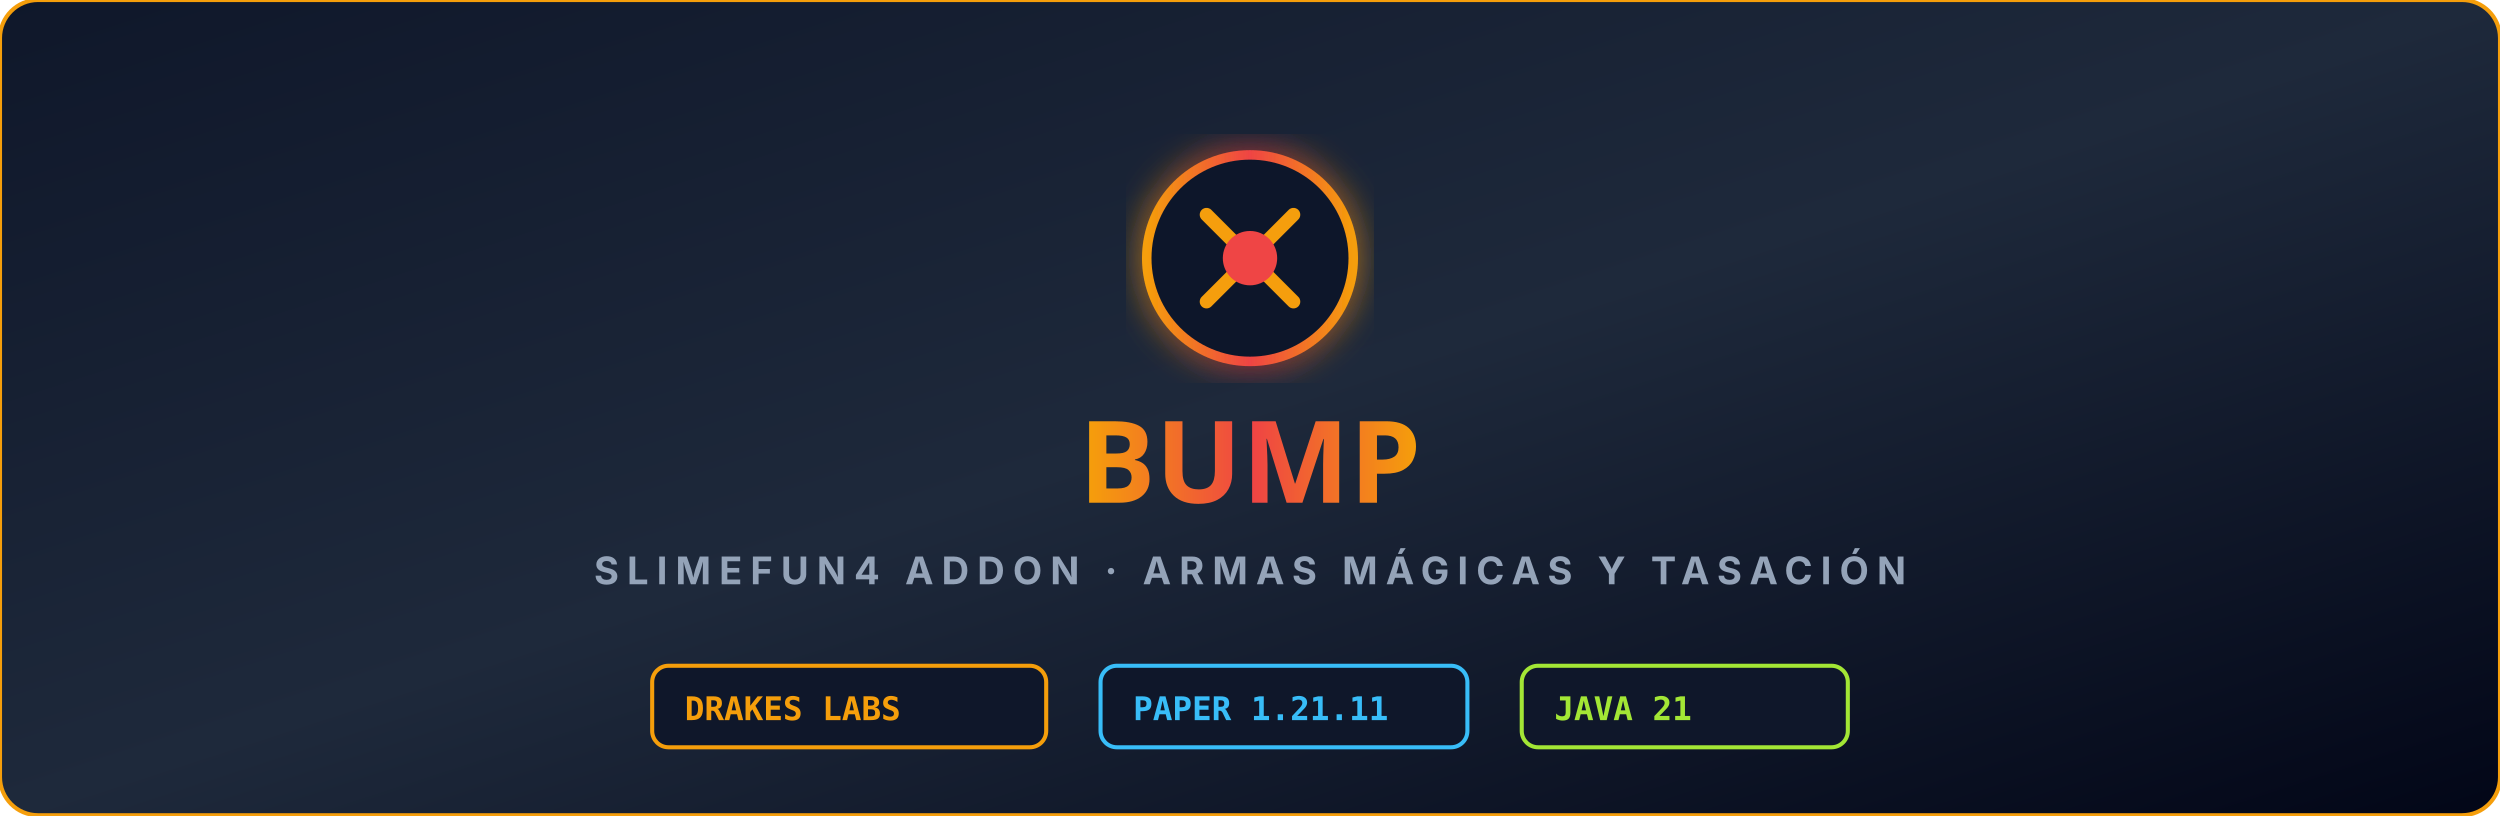
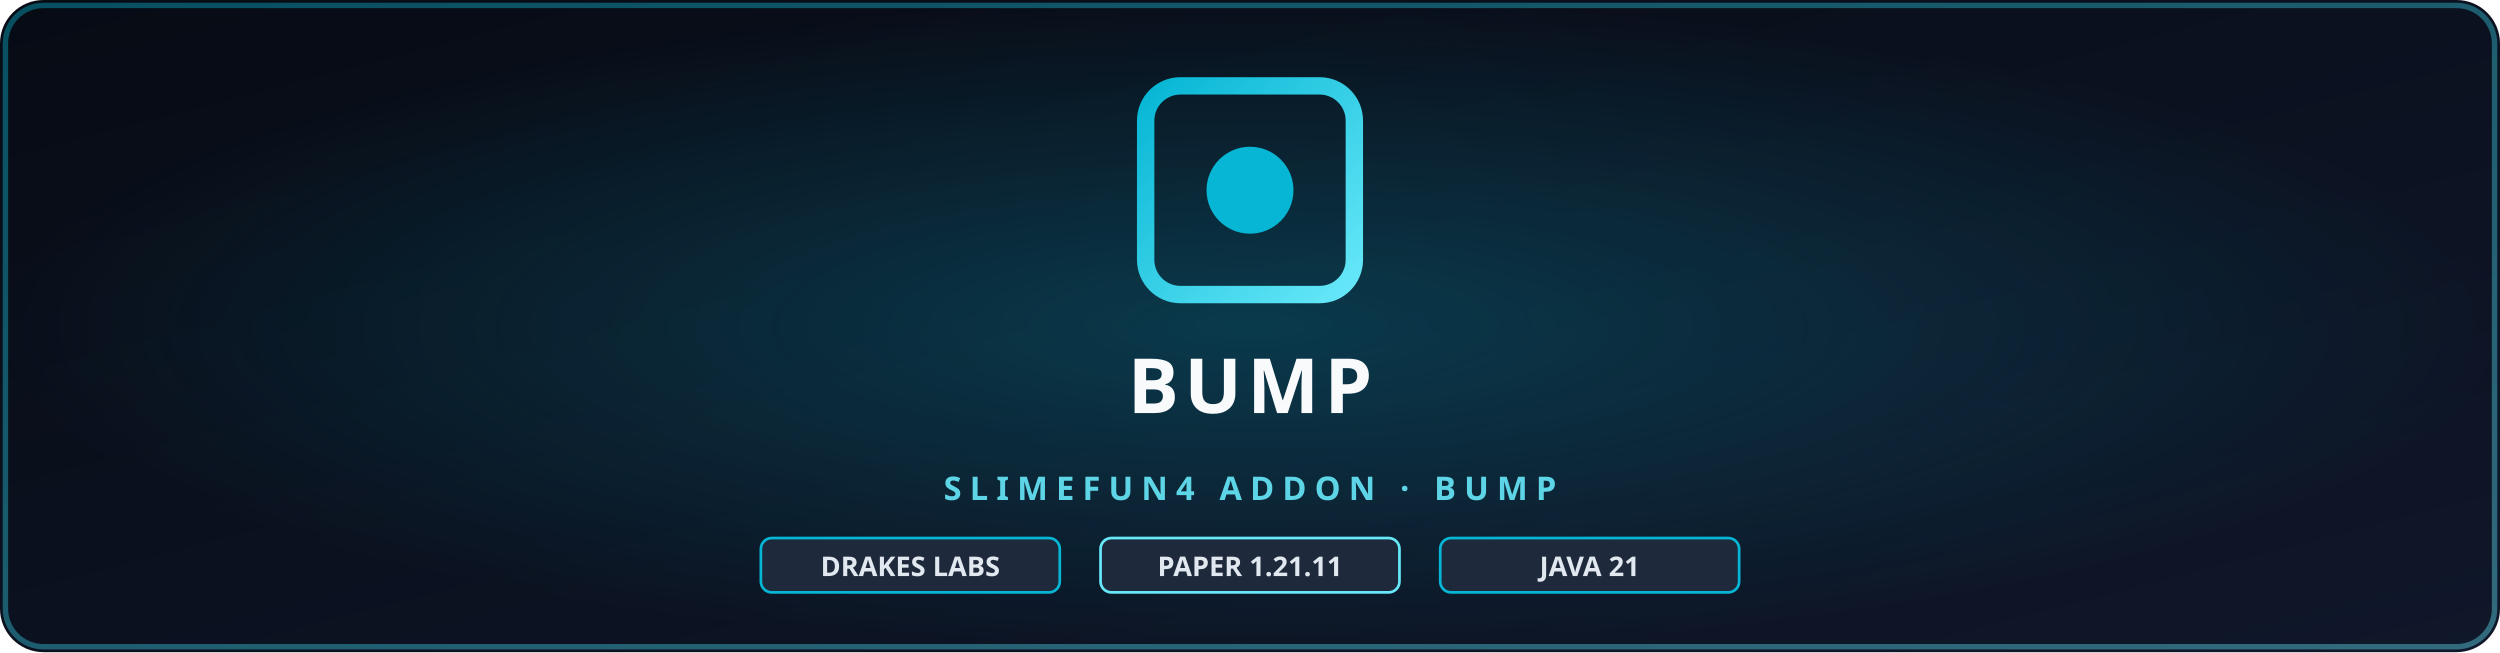
- <svg xmlns="http://www.w3.org/2000/svg" viewBox="0 0 920 300" width="920" height="300">
+ <svg xmlns="http://www.w3.org/2000/svg" viewBox="0 0 920 240" width="920" height="240" role="img" aria-label="Bump Banner">
  <defs>
-     <linearGradient id="bgG" x1="0%" y1="0%" x2="100%" y2="100%">
-       <stop offset="0%" stop-color="#0F172A" />
-       <stop offset="50%" stop-color="#1E293B" />
-       <stop offset="100%" stop-color="#020617" />
+     <linearGradient id="bFondo" x1="0" y1="0" x2="1" y2="1">
+       <stop offset="0%" stop-color="#070B14" />
+       <stop offset="100%" stop-color="#0F172A" />
    </linearGradient>
-     <linearGradient id="acG" x1="0%" y1="0%" x2="100%" y2="0%">
-       <stop offset="0%" stop-color="#F59E0B" />
-       <stop offset="50%" stop-color="#EF4444" />
-       <stop offset="100%" stop-color="#F59E0B" />
+     <linearGradient id="acG" x1="0" y1="0" x2="1" y2="1">
+       <stop offset="0%" stop-color="#06B6D4" />
+       <stop offset="100%" stop-color="#67E8F9" />
    </linearGradient>
-     <filter id="glowF">
-       <feGaussianBlur stdDeviation="6" result="blur" />
-       <feMerge>
-         <feMergeNode in="blur" />
-         <feMergeNode in="SourceGraphic" />
-       </feMerge>
-     </filter>
+     <radialGradient id="bHalo" cx="50%" cy="50%" r="50%">
+       <stop offset="0%" stop-color="#06B6D4" stop-opacity="0.25" />
+       <stop offset="100%" stop-color="#06B6D4" stop-opacity="0" />
+     </radialGradient>
  </defs>
-   <style>
-     @keyframes latido {
-       0%, 100% { opacity: 0.85; filter: drop-shadow(0 0 15px #F59E0Bb3); }
-       50%      { opacity: 1;    filter: drop-shadow(0 0 30px #EF4444); }
-     }
-     .fondo  { fill: url(#bgG); }
-     .titulo { font-family: 'Outfit', 'Segoe UI', sans-serif; font-weight: 900; font-size: 42px;
-                fill: url(#acG); animation: latido 3.5s infinite ease-in-out; }
-     .sub    { font-family: 'Inter', 'Segoe UI', sans-serif; font-weight: 700; font-size: 14px;
-                fill: #94A3B8; letter-spacing: 3px; }
-     .chapa  { fill: #0F172A; stroke-width: 1.5; rx: 6px; }
-     .ctexto { font-family: 'JetBrains Mono', monospace; font-size: 12px; font-weight: 700; }
-   </style>
-   <rect class="fondo" width="920" height="300" rx="14" stroke="#F59E0B" stroke-width="1.5" />
-   <g transform="translate(460, 95)" filter="url(#glowF)">
-     <g>
-       <animateTransform attributeName="transform" type="rotate" from="0 0 0" to="360 0 0" dur="24s" repeatCount="indefinite" />
-       <circle cx="0" cy="0" r="38" fill="#0F172A" stroke="url(#acG)" stroke-width="3.5" />
-       <path d="M -16 -16 L 16 16 M 16 -16 L -16 16" stroke="#F59E0B" stroke-width="5" stroke-linecap="round" />
-       <circle cx="0" cy="0" r="10" fill="#EF4444" />
-     </g>
+   <rect width="920" height="240" rx="16" fill="url(#bFondo)" />
+   <rect width="920" height="240" rx="16" fill="url(#bHalo)" />
+   <rect x="2" y="2" width="916" height="236" rx="14" fill="none" stroke="url(#acG)" stroke-width="2" opacity="0.4" />
+   <g transform="translate(460,70) scale(1.6)">
+     <rect x="-24" y="-24" width="48" height="48" rx="8" fill="none" stroke="url(#acG)" stroke-width="4" />
+     <circle cx="0" cy="0" r="10" fill="#06B6D4" />
  </g>
-   <text x="460" y="185" text-anchor="middle" class="titulo">BUMP</text>
-   <text x="460" y="215" text-anchor="middle" class="sub">SLIMEFUN4 ADDON · ARMAS MÁGICAS Y TASACIÓN</text>
-   <g transform="translate(240, 245)">
-     <rect x="0" y="0" width="145" height="30" class="chapa" stroke="#F59E0B" />
-     <text x="12" y="20" class="ctexto" fill="#F59E0B">DRAKES LABS</text>
-     <rect x="165" y="0" width="135" height="30" class="chapa" stroke="#38BDF8" />
-     <text x="177" y="20" class="ctexto" fill="#38BDF8">PAPER 1.21.11</text>
-     <rect x="320" y="0" width="120" height="30" class="chapa" stroke="#A3E635" />
-     <text x="332" y="20" class="ctexto" fill="#A3E635">JAVA 21</text>
+   <text x="460" y="152" text-anchor="middle" font-family="'Segoe UI', system-ui, -apple-system, sans-serif" font-weight="900" font-size="28" fill="#F8FAFC" letter-spacing="2">
+     BUMP
+   </text>
+   <text x="460" y="184" text-anchor="middle" font-family="'Segoe UI', system-ui, -apple-system, sans-serif" font-weight="700" font-size="12" fill="#67E8F9" letter-spacing="3" opacity="0.9">
+     SLIMEFUN4 ADDON · BUMP
+   </text>
+   <g transform="translate(460, 210)">
+     <rect x="-180" y="-12" width="110" height="20" rx="4" fill="#1E293B" stroke="#06B6D4" stroke-width="1" />
+     <text x="-125" y="2" text-anchor="middle" font-family="sans-serif" font-size="10" font-weight="700" fill="#E2E8F0">DRAKES LABS</text>
+     <rect x="-55" y="-12" width="110" height="20" rx="4" fill="#1E293B" stroke="#67E8F9" stroke-width="1" />
+     <text x="0" y="2" text-anchor="middle" font-family="sans-serif" font-size="10" font-weight="700" fill="#E2E8F0">PAPER 1.21.11</text>
+     <rect x="70" y="-12" width="110" height="20" rx="4" fill="#1E293B" stroke="#06B6D4" stroke-width="1" />
+     <text x="125" y="2" text-anchor="middle" font-family="sans-serif" font-size="10" font-weight="700" fill="#E2E8F0">JAVA 21</text>
  </g>
</svg>
